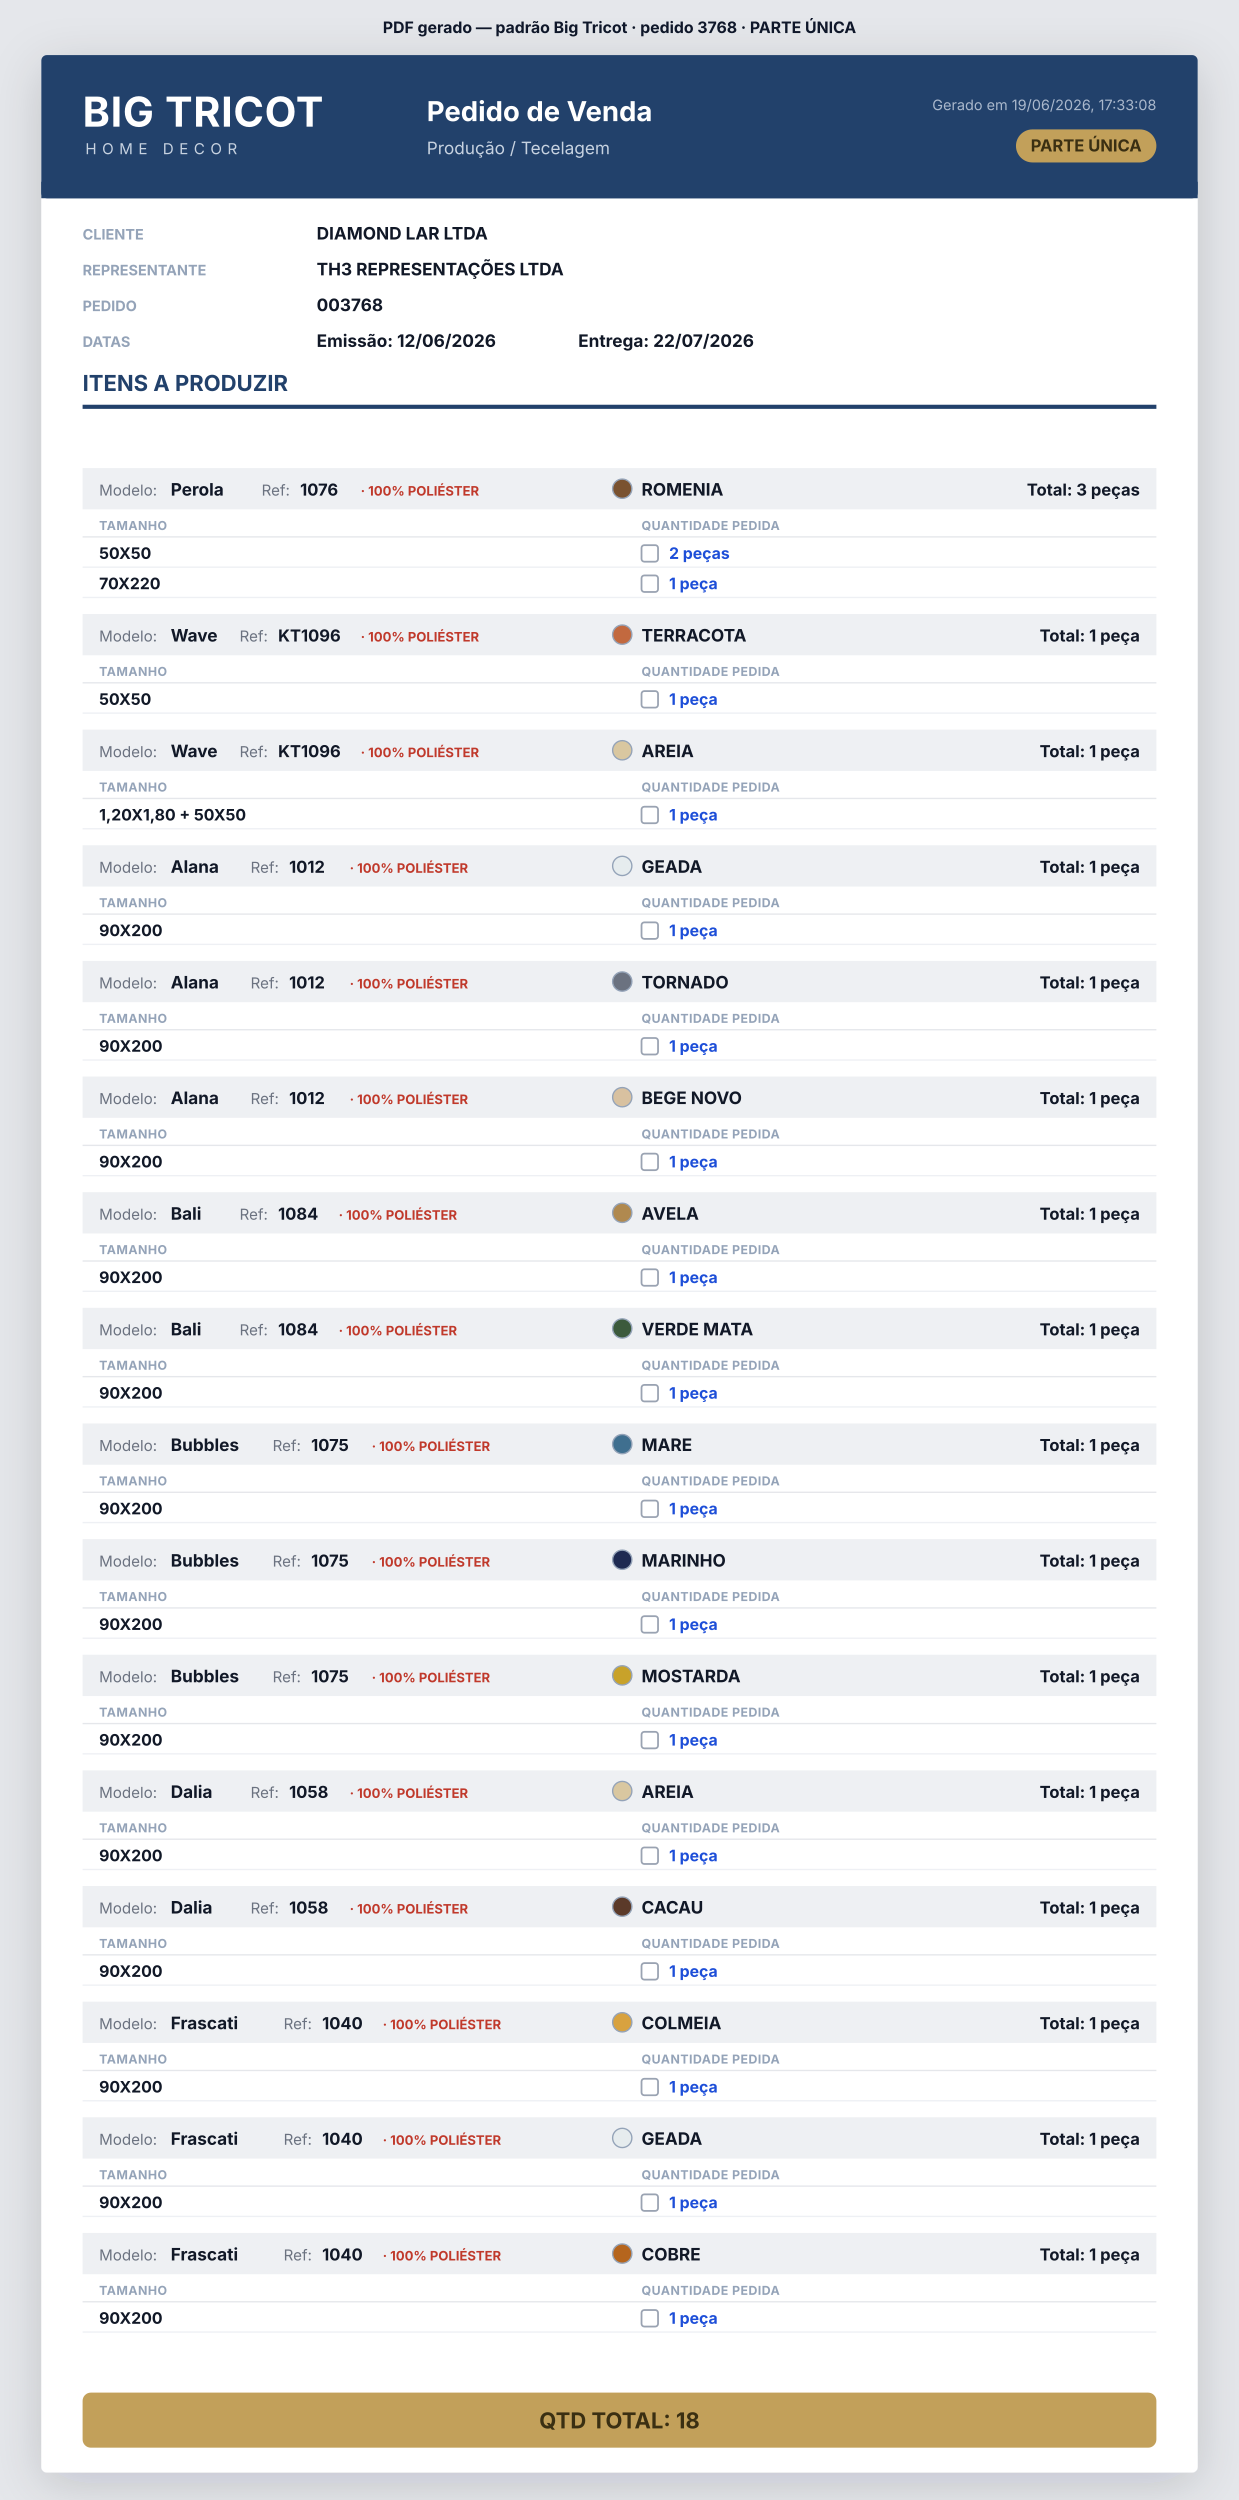
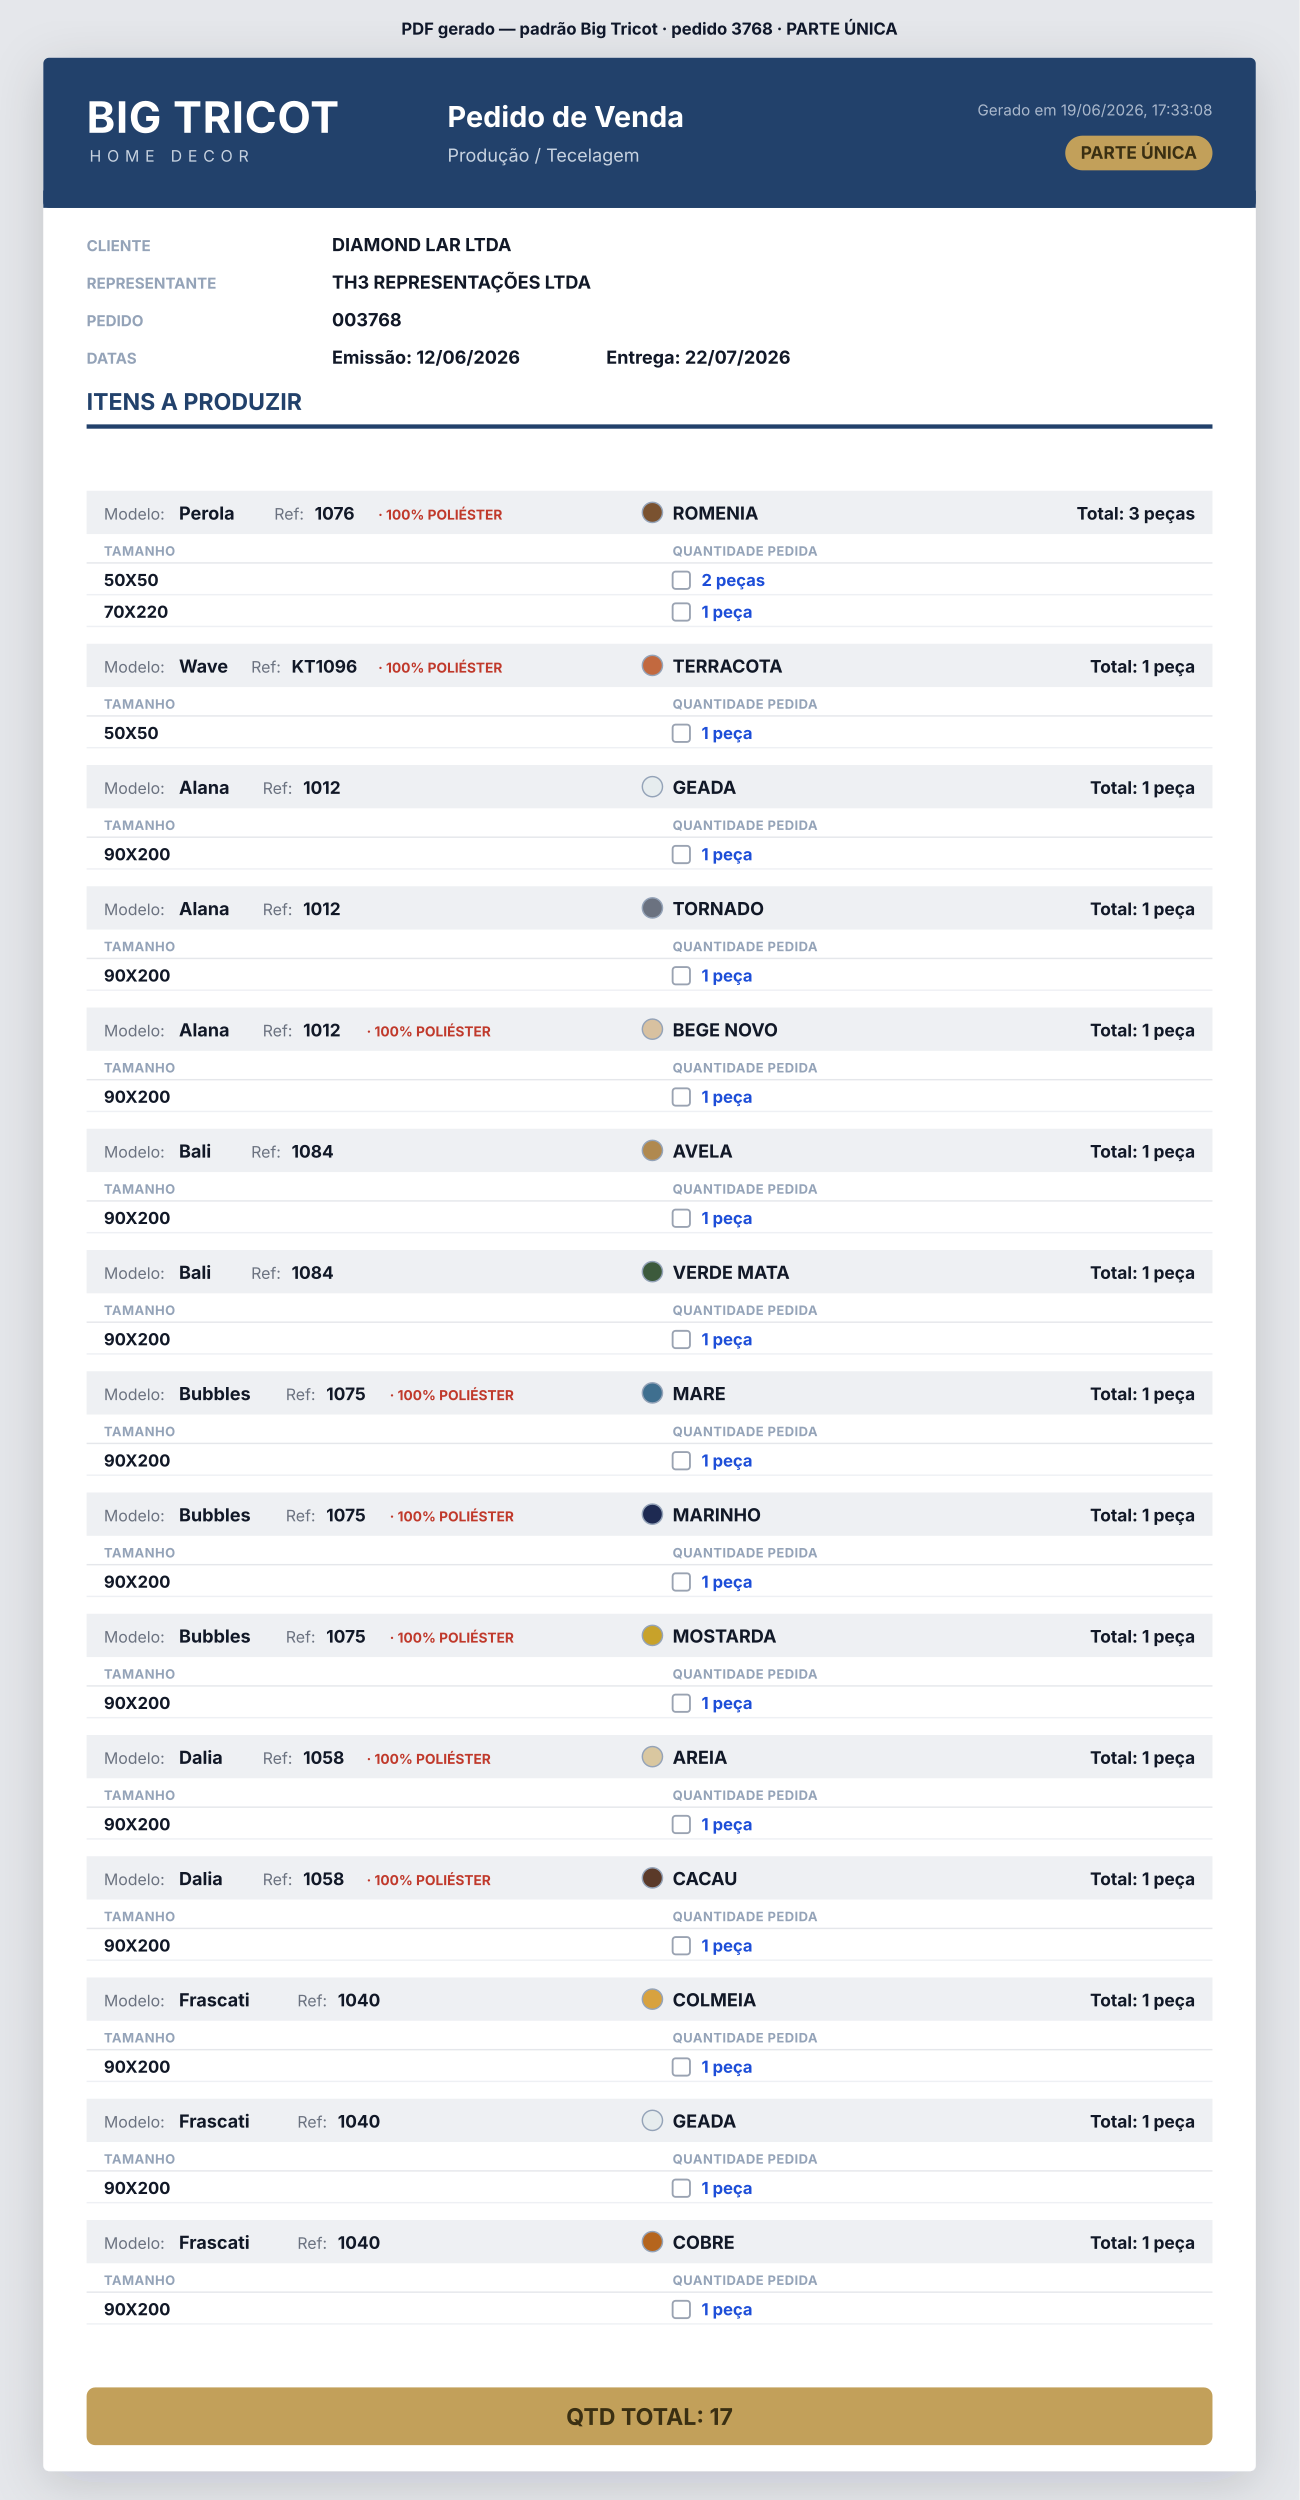
- <svg xmlns="http://www.w3.org/2000/svg" width="900" height="1816" viewBox="0 0 900 1816" font-family="Inter, Segoe UI, Helvetica, Arial, sans-serif">
+ <svg xmlns="http://www.w3.org/2000/svg" width="900" height="1732" viewBox="0 0 900 1732" font-family="Inter, Segoe UI, Helvetica, Arial, sans-serif">
  <defs>
    <filter id="paper" x="-5%" y="-2%" width="110%" height="104%">
      <feDropShadow dx="0" dy="8" stdDeviation="18" flood-color="#0f172a" flood-opacity="0.16" />
    </filter>
  </defs>
-   <rect x="0" y="0" width="900" height="1816" rx="0" fill="#e5e7eb" />
+   <rect x="0" y="0" width="900" height="1732" rx="0" fill="#e5e7eb" />
  <text x="450.0" y="24" font-size="11.5" fill="#0f172a" font-weight="bold" text-anchor="middle">PDF gerado — padrão Big Tricot · pedido 3768 · PARTE ÚNICA</text>
-   <rect x="30" y="40" width="840" height="1756" rx="4" fill="#ffffff" filter="url(#paper)" />
+   <rect x="30" y="40" width="840" height="1672" rx="4" fill="#ffffff" filter="url(#paper)" />
  <rect x="30" y="40" width="840" height="104" rx="4" fill="#22416b" />
  <rect x="30" y="132" width="840" height="12" rx="0" fill="#22416b" />
  <text x="60" y="92" font-size="30" fill="#ffffff" font-weight="bold" text-anchor="start" letter-spacing="0.5">BIG TRICOT</text>
  <text x="62" y="112" font-size="11" fill="#c7d2e0" font-weight="normal" text-anchor="start" letter-spacing="4">HOME DECOR</text>
  <text x="310" y="88" font-size="20" fill="#ffffff" font-weight="bold" text-anchor="start">Pedido de Venda</text>
  <text x="310" y="112" font-size="12.5" fill="#c7d2e0" font-weight="normal" text-anchor="start">Produção / Tecelagem</text>
  <text x="840" y="80" font-size="10.5" fill="#aab8cc" font-weight="normal" text-anchor="end">Gerado em 19/06/2026, 17:33:08</text>
  <rect x="738" y="94" width="102" height="24" rx="12" fill="#c2a05a" />
  <text x="789.0" y="110" font-size="12" fill="#3a2f12" font-weight="bold" text-anchor="middle">PARTE ÚNICA</text>
  <text x="60" y="174" font-size="10.5" fill="#94a3b8" font-weight="bold" text-anchor="start">CLIENTE</text>
  <text x="230" y="174" font-size="12.5" fill="#111827" font-weight="bold" text-anchor="start">DIAMOND LAR LTDA</text>
  <text x="60" y="200" font-size="10.5" fill="#94a3b8" font-weight="bold" text-anchor="start">REPRESENTANTE</text>
  <text x="230" y="200" font-size="12.5" fill="#111827" font-weight="bold" text-anchor="start">TH3 REPRESENTAÇÕES LTDA</text>
  <text x="60" y="226" font-size="10.5" fill="#94a3b8" font-weight="bold" text-anchor="start">PEDIDO</text>
  <text x="230" y="226" font-size="12.5" fill="#111827" font-weight="bold" text-anchor="start">003768</text>
  <text x="60" y="252" font-size="10.5" fill="#94a3b8" font-weight="bold" text-anchor="start">DATAS</text>
  <text x="230" y="252" font-size="12.5" fill="#111827" font-weight="bold" text-anchor="start">Emissão: 12/06/2026</text>
  <text x="420" y="252" font-size="12.5" fill="#111827" font-weight="bold" text-anchor="start">Entrega: 22/07/2026</text>
  <text x="60" y="284" font-size="16" fill="#22416b" font-weight="bold" text-anchor="start">ITENS A PRODUZIR</text>
  <rect x="60" y="294" width="780" height="3" rx="0" fill="#22416b" />
  <rect x="60" y="340" width="780" height="30" rx="0" fill="#eef0f3" />
  <text x="72" y="360" font-size="11" fill="#6b7280" font-weight="normal" text-anchor="start">Modelo:</text>
  <text x="124" y="360" font-size="12.5" fill="#111827" font-weight="bold" text-anchor="start">Perola</text>
  <text x="190" y="360" font-size="11" fill="#6b7280" font-weight="normal" text-anchor="start">Ref:</text>
  <text x="218" y="360" font-size="12" fill="#111827" font-weight="bold" text-anchor="start">1076</text>
  <text x="262" y="360" font-size="9.5" fill="#c0392b" font-weight="bold" text-anchor="start">· 100% POLIÉSTER</text>
  <circle cx="452.0" cy="355" r="7" fill="#7a5230" stroke="#94a3b8" stroke-width="1" />
  <text x="466.0" y="360" font-size="12.5" fill="#111827" font-weight="bold" text-anchor="start">ROMENIA</text>
  <text x="828" y="360" font-size="12" fill="#111827" font-weight="bold" text-anchor="end">Total: 3 peças</text>
  <text x="72" y="385" font-size="9" fill="#94a3b8" font-weight="bold" text-anchor="start" letter-spacing="0.3">TAMANHO</text>
  <text x="466.0" y="385" font-size="9" fill="#94a3b8" font-weight="bold" text-anchor="start" letter-spacing="0.3">QUANTIDADE PEDIDA</text>
  <line x1="60" y1="390" x2="840" y2="390" stroke="#e5e7eb" stroke-width="1" />
  <text x="72" y="406" font-size="11.5" fill="#111827" font-weight="bold" text-anchor="start">50X50</text>
  <rect x="466.0" y="396" width="12" height="12" rx="2" fill="#ffffff" stroke="#9aa3b2" stroke-width="1.3" />
  <text x="486.0" y="406" font-size="11.5" fill="#1d4ed8" font-weight="bold" text-anchor="start">2 peças</text>
  <line x1="60" y1="412" x2="840" y2="412" stroke="#eef0f4" stroke-width="1" />
  <text x="72" y="428" font-size="11.5" fill="#111827" font-weight="bold" text-anchor="start">70X220</text>
  <rect x="466.0" y="418" width="12" height="12" rx="2" fill="#ffffff" stroke="#9aa3b2" stroke-width="1.3" />
  <text x="486.0" y="428" font-size="11.5" fill="#1d4ed8" font-weight="bold" text-anchor="start">1 peça</text>
  <line x1="60" y1="434" x2="840" y2="434" stroke="#eef0f4" stroke-width="1" />
  <rect x="60" y="446" width="780" height="30" rx="0" fill="#eef0f3" />
  <text x="72" y="466" font-size="11" fill="#6b7280" font-weight="normal" text-anchor="start">Modelo:</text>
  <text x="124" y="466" font-size="12.5" fill="#111827" font-weight="bold" text-anchor="start">Wave</text>
  <text x="174" y="466" font-size="11" fill="#6b7280" font-weight="normal" text-anchor="start">Ref:</text>
  <text x="202" y="466" font-size="12" fill="#111827" font-weight="bold" text-anchor="start">KT1096</text>
  <text x="262" y="466" font-size="9.5" fill="#c0392b" font-weight="bold" text-anchor="start">· 100% POLIÉSTER</text>
  <circle cx="452.0" cy="461" r="7" fill="#c2693f" stroke="#94a3b8" stroke-width="1" />
  <text x="466.0" y="466" font-size="12.5" fill="#111827" font-weight="bold" text-anchor="start">TERRACOTA</text>
  <text x="828" y="466" font-size="12" fill="#111827" font-weight="bold" text-anchor="end">Total: 1 peça</text>
  <text x="72" y="491" font-size="9" fill="#94a3b8" font-weight="bold" text-anchor="start" letter-spacing="0.3">TAMANHO</text>
  <text x="466.0" y="491" font-size="9" fill="#94a3b8" font-weight="bold" text-anchor="start" letter-spacing="0.3">QUANTIDADE PEDIDA</text>
  <line x1="60" y1="496" x2="840" y2="496" stroke="#e5e7eb" stroke-width="1" />
  <text x="72" y="512" font-size="11.5" fill="#111827" font-weight="bold" text-anchor="start">50X50</text>
  <rect x="466.0" y="502" width="12" height="12" rx="2" fill="#ffffff" stroke="#9aa3b2" stroke-width="1.3" />
  <text x="486.0" y="512" font-size="11.5" fill="#1d4ed8" font-weight="bold" text-anchor="start">1 peça</text>
  <line x1="60" y1="518" x2="840" y2="518" stroke="#eef0f4" stroke-width="1" />
  <rect x="60" y="530" width="780" height="30" rx="0" fill="#eef0f3" />
  <text x="72" y="550" font-size="11" fill="#6b7280" font-weight="normal" text-anchor="start">Modelo:</text>
-   <text x="124" y="550" font-size="12.5" fill="#111827" font-weight="bold" text-anchor="start">Wave</text>
-   <text x="174" y="550" font-size="11" fill="#6b7280" font-weight="normal" text-anchor="start">Ref:</text>
-   <text x="202" y="550" font-size="12" fill="#111827" font-weight="bold" text-anchor="start">KT1096</text>
-   <text x="262" y="550" font-size="9.5" fill="#c0392b" font-weight="bold" text-anchor="start">· 100% POLIÉSTER</text>
-   <circle cx="452.0" cy="545" r="7" fill="#d9c7a0" stroke="#94a3b8" stroke-width="1" />
-   <text x="466.0" y="550" font-size="12.5" fill="#111827" font-weight="bold" text-anchor="start">AREIA</text>
+   <text x="124" y="550" font-size="12.5" fill="#111827" font-weight="bold" text-anchor="start">Alana</text>
+   <text x="182" y="550" font-size="11" fill="#6b7280" font-weight="normal" text-anchor="start">Ref:</text>
+   <text x="210" y="550" font-size="12" fill="#111827" font-weight="bold" text-anchor="start">1012</text>
+   <circle cx="452.0" cy="545" r="7" fill="#e6ecee" stroke="#94a3b8" stroke-width="1" />
+   <text x="466.0" y="550" font-size="12.5" fill="#111827" font-weight="bold" text-anchor="start">GEADA</text>
  <text x="828" y="550" font-size="12" fill="#111827" font-weight="bold" text-anchor="end">Total: 1 peça</text>
  <text x="72" y="575" font-size="9" fill="#94a3b8" font-weight="bold" text-anchor="start" letter-spacing="0.3">TAMANHO</text>
  <text x="466.0" y="575" font-size="9" fill="#94a3b8" font-weight="bold" text-anchor="start" letter-spacing="0.3">QUANTIDADE PEDIDA</text>
  <line x1="60" y1="580" x2="840" y2="580" stroke="#e5e7eb" stroke-width="1" />
-   <text x="72" y="596" font-size="11.5" fill="#111827" font-weight="bold" text-anchor="start">1,20X1,80 + 50X50</text>
+   <text x="72" y="596" font-size="11.5" fill="#111827" font-weight="bold" text-anchor="start">90X200</text>
  <rect x="466.0" y="586" width="12" height="12" rx="2" fill="#ffffff" stroke="#9aa3b2" stroke-width="1.3" />
  <text x="486.0" y="596" font-size="11.5" fill="#1d4ed8" font-weight="bold" text-anchor="start">1 peça</text>
  <line x1="60" y1="602" x2="840" y2="602" stroke="#eef0f4" stroke-width="1" />
  <rect x="60" y="614" width="780" height="30" rx="0" fill="#eef0f3" />
  <text x="72" y="634" font-size="11" fill="#6b7280" font-weight="normal" text-anchor="start">Modelo:</text>
  <text x="124" y="634" font-size="12.5" fill="#111827" font-weight="bold" text-anchor="start">Alana</text>
  <text x="182" y="634" font-size="11" fill="#6b7280" font-weight="normal" text-anchor="start">Ref:</text>
  <text x="210" y="634" font-size="12" fill="#111827" font-weight="bold" text-anchor="start">1012</text>
-   <text x="254" y="634" font-size="9.5" fill="#c0392b" font-weight="bold" text-anchor="start">· 100% POLIÉSTER</text>
-   <circle cx="452.0" cy="629" r="7" fill="#e6ecee" stroke="#94a3b8" stroke-width="1" />
-   <text x="466.0" y="634" font-size="12.5" fill="#111827" font-weight="bold" text-anchor="start">GEADA</text>
+   <circle cx="452.0" cy="629" r="7" fill="#6b7280" stroke="#94a3b8" stroke-width="1" />
+   <text x="466.0" y="634" font-size="12.5" fill="#111827" font-weight="bold" text-anchor="start">TORNADO</text>
  <text x="828" y="634" font-size="12" fill="#111827" font-weight="bold" text-anchor="end">Total: 1 peça</text>
  <text x="72" y="659" font-size="9" fill="#94a3b8" font-weight="bold" text-anchor="start" letter-spacing="0.3">TAMANHO</text>
  <text x="466.0" y="659" font-size="9" fill="#94a3b8" font-weight="bold" text-anchor="start" letter-spacing="0.3">QUANTIDADE PEDIDA</text>
  <line x1="60" y1="664" x2="840" y2="664" stroke="#e5e7eb" stroke-width="1" />
  <text x="72" y="680" font-size="11.5" fill="#111827" font-weight="bold" text-anchor="start">90X200</text>
  <rect x="466.0" y="670" width="12" height="12" rx="2" fill="#ffffff" stroke="#9aa3b2" stroke-width="1.3" />
  <text x="486.0" y="680" font-size="11.5" fill="#1d4ed8" font-weight="bold" text-anchor="start">1 peça</text>
  <line x1="60" y1="686" x2="840" y2="686" stroke="#eef0f4" stroke-width="1" />
  <rect x="60" y="698" width="780" height="30" rx="0" fill="#eef0f3" />
  <text x="72" y="718" font-size="11" fill="#6b7280" font-weight="normal" text-anchor="start">Modelo:</text>
  <text x="124" y="718" font-size="12.5" fill="#111827" font-weight="bold" text-anchor="start">Alana</text>
  <text x="182" y="718" font-size="11" fill="#6b7280" font-weight="normal" text-anchor="start">Ref:</text>
  <text x="210" y="718" font-size="12" fill="#111827" font-weight="bold" text-anchor="start">1012</text>
  <text x="254" y="718" font-size="9.5" fill="#c0392b" font-weight="bold" text-anchor="start">· 100% POLIÉSTER</text>
-   <circle cx="452.0" cy="713" r="7" fill="#6b7280" stroke="#94a3b8" stroke-width="1" />
-   <text x="466.0" y="718" font-size="12.5" fill="#111827" font-weight="bold" text-anchor="start">TORNADO</text>
+   <circle cx="452.0" cy="713" r="7" fill="#d8c1a0" stroke="#94a3b8" stroke-width="1" />
+   <text x="466.0" y="718" font-size="12.5" fill="#111827" font-weight="bold" text-anchor="start">BEGE NOVO</text>
  <text x="828" y="718" font-size="12" fill="#111827" font-weight="bold" text-anchor="end">Total: 1 peça</text>
  <text x="72" y="743" font-size="9" fill="#94a3b8" font-weight="bold" text-anchor="start" letter-spacing="0.3">TAMANHO</text>
  <text x="466.0" y="743" font-size="9" fill="#94a3b8" font-weight="bold" text-anchor="start" letter-spacing="0.3">QUANTIDADE PEDIDA</text>
  <line x1="60" y1="748" x2="840" y2="748" stroke="#e5e7eb" stroke-width="1" />
  <text x="72" y="764" font-size="11.5" fill="#111827" font-weight="bold" text-anchor="start">90X200</text>
  <rect x="466.0" y="754" width="12" height="12" rx="2" fill="#ffffff" stroke="#9aa3b2" stroke-width="1.3" />
  <text x="486.0" y="764" font-size="11.5" fill="#1d4ed8" font-weight="bold" text-anchor="start">1 peça</text>
  <line x1="60" y1="770" x2="840" y2="770" stroke="#eef0f4" stroke-width="1" />
  <rect x="60" y="782" width="780" height="30" rx="0" fill="#eef0f3" />
  <text x="72" y="802" font-size="11" fill="#6b7280" font-weight="normal" text-anchor="start">Modelo:</text>
-   <text x="124" y="802" font-size="12.5" fill="#111827" font-weight="bold" text-anchor="start">Alana</text>
-   <text x="182" y="802" font-size="11" fill="#6b7280" font-weight="normal" text-anchor="start">Ref:</text>
-   <text x="210" y="802" font-size="12" fill="#111827" font-weight="bold" text-anchor="start">1012</text>
-   <text x="254" y="802" font-size="9.5" fill="#c0392b" font-weight="bold" text-anchor="start">· 100% POLIÉSTER</text>
-   <circle cx="452.0" cy="797" r="7" fill="#d8c1a0" stroke="#94a3b8" stroke-width="1" />
-   <text x="466.0" y="802" font-size="12.5" fill="#111827" font-weight="bold" text-anchor="start">BEGE NOVO</text>
+   <text x="124" y="802" font-size="12.5" fill="#111827" font-weight="bold" text-anchor="start">Bali</text>
+   <text x="174" y="802" font-size="11" fill="#6b7280" font-weight="normal" text-anchor="start">Ref:</text>
+   <text x="202" y="802" font-size="12" fill="#111827" font-weight="bold" text-anchor="start">1084</text>
+   <circle cx="452.0" cy="797" r="7" fill="#b0894f" stroke="#94a3b8" stroke-width="1" />
+   <text x="466.0" y="802" font-size="12.5" fill="#111827" font-weight="bold" text-anchor="start">AVELA</text>
  <text x="828" y="802" font-size="12" fill="#111827" font-weight="bold" text-anchor="end">Total: 1 peça</text>
  <text x="72" y="827" font-size="9" fill="#94a3b8" font-weight="bold" text-anchor="start" letter-spacing="0.3">TAMANHO</text>
  <text x="466.0" y="827" font-size="9" fill="#94a3b8" font-weight="bold" text-anchor="start" letter-spacing="0.3">QUANTIDADE PEDIDA</text>
  <line x1="60" y1="832" x2="840" y2="832" stroke="#e5e7eb" stroke-width="1" />
  <text x="72" y="848" font-size="11.5" fill="#111827" font-weight="bold" text-anchor="start">90X200</text>
  <rect x="466.0" y="838" width="12" height="12" rx="2" fill="#ffffff" stroke="#9aa3b2" stroke-width="1.3" />
  <text x="486.0" y="848" font-size="11.5" fill="#1d4ed8" font-weight="bold" text-anchor="start">1 peça</text>
  <line x1="60" y1="854" x2="840" y2="854" stroke="#eef0f4" stroke-width="1" />
  <rect x="60" y="866" width="780" height="30" rx="0" fill="#eef0f3" />
  <text x="72" y="886" font-size="11" fill="#6b7280" font-weight="normal" text-anchor="start">Modelo:</text>
  <text x="124" y="886" font-size="12.5" fill="#111827" font-weight="bold" text-anchor="start">Bali</text>
  <text x="174" y="886" font-size="11" fill="#6b7280" font-weight="normal" text-anchor="start">Ref:</text>
  <text x="202" y="886" font-size="12" fill="#111827" font-weight="bold" text-anchor="start">1084</text>
-   <text x="246" y="886" font-size="9.5" fill="#c0392b" font-weight="bold" text-anchor="start">· 100% POLIÉSTER</text>
-   <circle cx="452.0" cy="881" r="7" fill="#b0894f" stroke="#94a3b8" stroke-width="1" />
-   <text x="466.0" y="886" font-size="12.5" fill="#111827" font-weight="bold" text-anchor="start">AVELA</text>
+   <circle cx="452.0" cy="881" r="7" fill="#3c5a3c" stroke="#94a3b8" stroke-width="1" />
+   <text x="466.0" y="886" font-size="12.5" fill="#111827" font-weight="bold" text-anchor="start">VERDE MATA</text>
  <text x="828" y="886" font-size="12" fill="#111827" font-weight="bold" text-anchor="end">Total: 1 peça</text>
  <text x="72" y="911" font-size="9" fill="#94a3b8" font-weight="bold" text-anchor="start" letter-spacing="0.3">TAMANHO</text>
  <text x="466.0" y="911" font-size="9" fill="#94a3b8" font-weight="bold" text-anchor="start" letter-spacing="0.3">QUANTIDADE PEDIDA</text>
  <line x1="60" y1="916" x2="840" y2="916" stroke="#e5e7eb" stroke-width="1" />
  <text x="72" y="932" font-size="11.5" fill="#111827" font-weight="bold" text-anchor="start">90X200</text>
  <rect x="466.0" y="922" width="12" height="12" rx="2" fill="#ffffff" stroke="#9aa3b2" stroke-width="1.3" />
  <text x="486.0" y="932" font-size="11.5" fill="#1d4ed8" font-weight="bold" text-anchor="start">1 peça</text>
  <line x1="60" y1="938" x2="840" y2="938" stroke="#eef0f4" stroke-width="1" />
  <rect x="60" y="950" width="780" height="30" rx="0" fill="#eef0f3" />
  <text x="72" y="970" font-size="11" fill="#6b7280" font-weight="normal" text-anchor="start">Modelo:</text>
-   <text x="124" y="970" font-size="12.5" fill="#111827" font-weight="bold" text-anchor="start">Bali</text>
-   <text x="174" y="970" font-size="11" fill="#6b7280" font-weight="normal" text-anchor="start">Ref:</text>
-   <text x="202" y="970" font-size="12" fill="#111827" font-weight="bold" text-anchor="start">1084</text>
-   <text x="246" y="970" font-size="9.5" fill="#c0392b" font-weight="bold" text-anchor="start">· 100% POLIÉSTER</text>
-   <circle cx="452.0" cy="965" r="7" fill="#3c5a3c" stroke="#94a3b8" stroke-width="1" />
-   <text x="466.0" y="970" font-size="12.5" fill="#111827" font-weight="bold" text-anchor="start">VERDE MATA</text>
+   <text x="124" y="970" font-size="12.5" fill="#111827" font-weight="bold" text-anchor="start">Bubbles</text>
+   <text x="198" y="970" font-size="11" fill="#6b7280" font-weight="normal" text-anchor="start">Ref:</text>
+   <text x="226" y="970" font-size="12" fill="#111827" font-weight="bold" text-anchor="start">1075</text>
+   <text x="270" y="970" font-size="9.5" fill="#c0392b" font-weight="bold" text-anchor="start">· 100% POLIÉSTER</text>
+   <circle cx="452.0" cy="965" r="7" fill="#3f6f8f" stroke="#94a3b8" stroke-width="1" />
+   <text x="466.0" y="970" font-size="12.5" fill="#111827" font-weight="bold" text-anchor="start">MARE</text>
  <text x="828" y="970" font-size="12" fill="#111827" font-weight="bold" text-anchor="end">Total: 1 peça</text>
  <text x="72" y="995" font-size="9" fill="#94a3b8" font-weight="bold" text-anchor="start" letter-spacing="0.3">TAMANHO</text>
  <text x="466.0" y="995" font-size="9" fill="#94a3b8" font-weight="bold" text-anchor="start" letter-spacing="0.3">QUANTIDADE PEDIDA</text>
  <line x1="60" y1="1000" x2="840" y2="1000" stroke="#e5e7eb" stroke-width="1" />
  <text x="72" y="1016" font-size="11.5" fill="#111827" font-weight="bold" text-anchor="start">90X200</text>
  <rect x="466.0" y="1006" width="12" height="12" rx="2" fill="#ffffff" stroke="#9aa3b2" stroke-width="1.3" />
  <text x="486.0" y="1016" font-size="11.5" fill="#1d4ed8" font-weight="bold" text-anchor="start">1 peça</text>
  <line x1="60" y1="1022" x2="840" y2="1022" stroke="#eef0f4" stroke-width="1" />
  <rect x="60" y="1034" width="780" height="30" rx="0" fill="#eef0f3" />
  <text x="72" y="1054" font-size="11" fill="#6b7280" font-weight="normal" text-anchor="start">Modelo:</text>
  <text x="124" y="1054" font-size="12.5" fill="#111827" font-weight="bold" text-anchor="start">Bubbles</text>
  <text x="198" y="1054" font-size="11" fill="#6b7280" font-weight="normal" text-anchor="start">Ref:</text>
  <text x="226" y="1054" font-size="12" fill="#111827" font-weight="bold" text-anchor="start">1075</text>
  <text x="270" y="1054" font-size="9.5" fill="#c0392b" font-weight="bold" text-anchor="start">· 100% POLIÉSTER</text>
-   <circle cx="452.0" cy="1049" r="7" fill="#3f6f8f" stroke="#94a3b8" stroke-width="1" />
-   <text x="466.0" y="1054" font-size="12.5" fill="#111827" font-weight="bold" text-anchor="start">MARE</text>
+   <circle cx="452.0" cy="1049" r="7" fill="#1e2a52" stroke="#94a3b8" stroke-width="1" />
+   <text x="466.0" y="1054" font-size="12.5" fill="#111827" font-weight="bold" text-anchor="start">MARINHO</text>
  <text x="828" y="1054" font-size="12" fill="#111827" font-weight="bold" text-anchor="end">Total: 1 peça</text>
  <text x="72" y="1079" font-size="9" fill="#94a3b8" font-weight="bold" text-anchor="start" letter-spacing="0.3">TAMANHO</text>
  <text x="466.0" y="1079" font-size="9" fill="#94a3b8" font-weight="bold" text-anchor="start" letter-spacing="0.3">QUANTIDADE PEDIDA</text>
  <line x1="60" y1="1084" x2="840" y2="1084" stroke="#e5e7eb" stroke-width="1" />
  <text x="72" y="1100" font-size="11.5" fill="#111827" font-weight="bold" text-anchor="start">90X200</text>
  <rect x="466.0" y="1090" width="12" height="12" rx="2" fill="#ffffff" stroke="#9aa3b2" stroke-width="1.3" />
  <text x="486.0" y="1100" font-size="11.5" fill="#1d4ed8" font-weight="bold" text-anchor="start">1 peça</text>
  <line x1="60" y1="1106" x2="840" y2="1106" stroke="#eef0f4" stroke-width="1" />
  <rect x="60" y="1118" width="780" height="30" rx="0" fill="#eef0f3" />
  <text x="72" y="1138" font-size="11" fill="#6b7280" font-weight="normal" text-anchor="start">Modelo:</text>
  <text x="124" y="1138" font-size="12.5" fill="#111827" font-weight="bold" text-anchor="start">Bubbles</text>
  <text x="198" y="1138" font-size="11" fill="#6b7280" font-weight="normal" text-anchor="start">Ref:</text>
  <text x="226" y="1138" font-size="12" fill="#111827" font-weight="bold" text-anchor="start">1075</text>
  <text x="270" y="1138" font-size="9.5" fill="#c0392b" font-weight="bold" text-anchor="start">· 100% POLIÉSTER</text>
-   <circle cx="452.0" cy="1133" r="7" fill="#1e2a52" stroke="#94a3b8" stroke-width="1" />
-   <text x="466.0" y="1138" font-size="12.5" fill="#111827" font-weight="bold" text-anchor="start">MARINHO</text>
+   <circle cx="452.0" cy="1133" r="7" fill="#c8a22a" stroke="#94a3b8" stroke-width="1" />
+   <text x="466.0" y="1138" font-size="12.5" fill="#111827" font-weight="bold" text-anchor="start">MOSTARDA</text>
  <text x="828" y="1138" font-size="12" fill="#111827" font-weight="bold" text-anchor="end">Total: 1 peça</text>
  <text x="72" y="1163" font-size="9" fill="#94a3b8" font-weight="bold" text-anchor="start" letter-spacing="0.3">TAMANHO</text>
  <text x="466.0" y="1163" font-size="9" fill="#94a3b8" font-weight="bold" text-anchor="start" letter-spacing="0.3">QUANTIDADE PEDIDA</text>
  <line x1="60" y1="1168" x2="840" y2="1168" stroke="#e5e7eb" stroke-width="1" />
  <text x="72" y="1184" font-size="11.5" fill="#111827" font-weight="bold" text-anchor="start">90X200</text>
  <rect x="466.0" y="1174" width="12" height="12" rx="2" fill="#ffffff" stroke="#9aa3b2" stroke-width="1.3" />
  <text x="486.0" y="1184" font-size="11.5" fill="#1d4ed8" font-weight="bold" text-anchor="start">1 peça</text>
  <line x1="60" y1="1190" x2="840" y2="1190" stroke="#eef0f4" stroke-width="1" />
  <rect x="60" y="1202" width="780" height="30" rx="0" fill="#eef0f3" />
  <text x="72" y="1222" font-size="11" fill="#6b7280" font-weight="normal" text-anchor="start">Modelo:</text>
-   <text x="124" y="1222" font-size="12.5" fill="#111827" font-weight="bold" text-anchor="start">Bubbles</text>
-   <text x="198" y="1222" font-size="11" fill="#6b7280" font-weight="normal" text-anchor="start">Ref:</text>
-   <text x="226" y="1222" font-size="12" fill="#111827" font-weight="bold" text-anchor="start">1075</text>
-   <text x="270" y="1222" font-size="9.5" fill="#c0392b" font-weight="bold" text-anchor="start">· 100% POLIÉSTER</text>
-   <circle cx="452.0" cy="1217" r="7" fill="#c8a22a" stroke="#94a3b8" stroke-width="1" />
-   <text x="466.0" y="1222" font-size="12.5" fill="#111827" font-weight="bold" text-anchor="start">MOSTARDA</text>
+   <text x="124" y="1222" font-size="12.5" fill="#111827" font-weight="bold" text-anchor="start">Dalia</text>
+   <text x="182" y="1222" font-size="11" fill="#6b7280" font-weight="normal" text-anchor="start">Ref:</text>
+   <text x="210" y="1222" font-size="12" fill="#111827" font-weight="bold" text-anchor="start">1058</text>
+   <text x="254" y="1222" font-size="9.5" fill="#c0392b" font-weight="bold" text-anchor="start">· 100% POLIÉSTER</text>
+   <circle cx="452.0" cy="1217" r="7" fill="#d9c7a0" stroke="#94a3b8" stroke-width="1" />
+   <text x="466.0" y="1222" font-size="12.5" fill="#111827" font-weight="bold" text-anchor="start">AREIA</text>
  <text x="828" y="1222" font-size="12" fill="#111827" font-weight="bold" text-anchor="end">Total: 1 peça</text>
  <text x="72" y="1247" font-size="9" fill="#94a3b8" font-weight="bold" text-anchor="start" letter-spacing="0.3">TAMANHO</text>
  <text x="466.0" y="1247" font-size="9" fill="#94a3b8" font-weight="bold" text-anchor="start" letter-spacing="0.3">QUANTIDADE PEDIDA</text>
  <line x1="60" y1="1252" x2="840" y2="1252" stroke="#e5e7eb" stroke-width="1" />
  <text x="72" y="1268" font-size="11.5" fill="#111827" font-weight="bold" text-anchor="start">90X200</text>
  <rect x="466.0" y="1258" width="12" height="12" rx="2" fill="#ffffff" stroke="#9aa3b2" stroke-width="1.3" />
  <text x="486.0" y="1268" font-size="11.5" fill="#1d4ed8" font-weight="bold" text-anchor="start">1 peça</text>
  <line x1="60" y1="1274" x2="840" y2="1274" stroke="#eef0f4" stroke-width="1" />
  <rect x="60" y="1286" width="780" height="30" rx="0" fill="#eef0f3" />
  <text x="72" y="1306" font-size="11" fill="#6b7280" font-weight="normal" text-anchor="start">Modelo:</text>
  <text x="124" y="1306" font-size="12.5" fill="#111827" font-weight="bold" text-anchor="start">Dalia</text>
  <text x="182" y="1306" font-size="11" fill="#6b7280" font-weight="normal" text-anchor="start">Ref:</text>
  <text x="210" y="1306" font-size="12" fill="#111827" font-weight="bold" text-anchor="start">1058</text>
  <text x="254" y="1306" font-size="9.5" fill="#c0392b" font-weight="bold" text-anchor="start">· 100% POLIÉSTER</text>
-   <circle cx="452.0" cy="1301" r="7" fill="#d9c7a0" stroke="#94a3b8" stroke-width="1" />
-   <text x="466.0" y="1306" font-size="12.5" fill="#111827" font-weight="bold" text-anchor="start">AREIA</text>
+   <circle cx="452.0" cy="1301" r="7" fill="#5b3a29" stroke="#94a3b8" stroke-width="1" />
+   <text x="466.0" y="1306" font-size="12.5" fill="#111827" font-weight="bold" text-anchor="start">CACAU</text>
  <text x="828" y="1306" font-size="12" fill="#111827" font-weight="bold" text-anchor="end">Total: 1 peça</text>
  <text x="72" y="1331" font-size="9" fill="#94a3b8" font-weight="bold" text-anchor="start" letter-spacing="0.3">TAMANHO</text>
  <text x="466.0" y="1331" font-size="9" fill="#94a3b8" font-weight="bold" text-anchor="start" letter-spacing="0.3">QUANTIDADE PEDIDA</text>
  <line x1="60" y1="1336" x2="840" y2="1336" stroke="#e5e7eb" stroke-width="1" />
  <text x="72" y="1352" font-size="11.5" fill="#111827" font-weight="bold" text-anchor="start">90X200</text>
  <rect x="466.0" y="1342" width="12" height="12" rx="2" fill="#ffffff" stroke="#9aa3b2" stroke-width="1.3" />
  <text x="486.0" y="1352" font-size="11.5" fill="#1d4ed8" font-weight="bold" text-anchor="start">1 peça</text>
  <line x1="60" y1="1358" x2="840" y2="1358" stroke="#eef0f4" stroke-width="1" />
  <rect x="60" y="1370" width="780" height="30" rx="0" fill="#eef0f3" />
  <text x="72" y="1390" font-size="11" fill="#6b7280" font-weight="normal" text-anchor="start">Modelo:</text>
-   <text x="124" y="1390" font-size="12.5" fill="#111827" font-weight="bold" text-anchor="start">Dalia</text>
-   <text x="182" y="1390" font-size="11" fill="#6b7280" font-weight="normal" text-anchor="start">Ref:</text>
-   <text x="210" y="1390" font-size="12" fill="#111827" font-weight="bold" text-anchor="start">1058</text>
-   <text x="254" y="1390" font-size="9.5" fill="#c0392b" font-weight="bold" text-anchor="start">· 100% POLIÉSTER</text>
-   <circle cx="452.0" cy="1385" r="7" fill="#5b3a29" stroke="#94a3b8" stroke-width="1" />
-   <text x="466.0" y="1390" font-size="12.5" fill="#111827" font-weight="bold" text-anchor="start">CACAU</text>
+   <text x="124" y="1390" font-size="12.5" fill="#111827" font-weight="bold" text-anchor="start">Frascati</text>
+   <text x="206" y="1390" font-size="11" fill="#6b7280" font-weight="normal" text-anchor="start">Ref:</text>
+   <text x="234" y="1390" font-size="12" fill="#111827" font-weight="bold" text-anchor="start">1040</text>
+   <circle cx="452.0" cy="1385" r="7" fill="#d8a23f" stroke="#94a3b8" stroke-width="1" />
+   <text x="466.0" y="1390" font-size="12.5" fill="#111827" font-weight="bold" text-anchor="start">COLMEIA</text>
  <text x="828" y="1390" font-size="12" fill="#111827" font-weight="bold" text-anchor="end">Total: 1 peça</text>
  <text x="72" y="1415" font-size="9" fill="#94a3b8" font-weight="bold" text-anchor="start" letter-spacing="0.3">TAMANHO</text>
  <text x="466.0" y="1415" font-size="9" fill="#94a3b8" font-weight="bold" text-anchor="start" letter-spacing="0.3">QUANTIDADE PEDIDA</text>
  <line x1="60" y1="1420" x2="840" y2="1420" stroke="#e5e7eb" stroke-width="1" />
  <text x="72" y="1436" font-size="11.5" fill="#111827" font-weight="bold" text-anchor="start">90X200</text>
  <rect x="466.0" y="1426" width="12" height="12" rx="2" fill="#ffffff" stroke="#9aa3b2" stroke-width="1.3" />
  <text x="486.0" y="1436" font-size="11.5" fill="#1d4ed8" font-weight="bold" text-anchor="start">1 peça</text>
  <line x1="60" y1="1442" x2="840" y2="1442" stroke="#eef0f4" stroke-width="1" />
  <rect x="60" y="1454" width="780" height="30" rx="0" fill="#eef0f3" />
  <text x="72" y="1474" font-size="11" fill="#6b7280" font-weight="normal" text-anchor="start">Modelo:</text>
  <text x="124" y="1474" font-size="12.5" fill="#111827" font-weight="bold" text-anchor="start">Frascati</text>
  <text x="206" y="1474" font-size="11" fill="#6b7280" font-weight="normal" text-anchor="start">Ref:</text>
  <text x="234" y="1474" font-size="12" fill="#111827" font-weight="bold" text-anchor="start">1040</text>
-   <text x="278" y="1474" font-size="9.5" fill="#c0392b" font-weight="bold" text-anchor="start">· 100% POLIÉSTER</text>
-   <circle cx="452.0" cy="1469" r="7" fill="#d8a23f" stroke="#94a3b8" stroke-width="1" />
-   <text x="466.0" y="1474" font-size="12.5" fill="#111827" font-weight="bold" text-anchor="start">COLMEIA</text>
+   <circle cx="452.0" cy="1469" r="7" fill="#e6ecee" stroke="#94a3b8" stroke-width="1" />
+   <text x="466.0" y="1474" font-size="12.5" fill="#111827" font-weight="bold" text-anchor="start">GEADA</text>
  <text x="828" y="1474" font-size="12" fill="#111827" font-weight="bold" text-anchor="end">Total: 1 peça</text>
  <text x="72" y="1499" font-size="9" fill="#94a3b8" font-weight="bold" text-anchor="start" letter-spacing="0.3">TAMANHO</text>
  <text x="466.0" y="1499" font-size="9" fill="#94a3b8" font-weight="bold" text-anchor="start" letter-spacing="0.3">QUANTIDADE PEDIDA</text>
  <line x1="60" y1="1504" x2="840" y2="1504" stroke="#e5e7eb" stroke-width="1" />
  <text x="72" y="1520" font-size="11.5" fill="#111827" font-weight="bold" text-anchor="start">90X200</text>
  <rect x="466.0" y="1510" width="12" height="12" rx="2" fill="#ffffff" stroke="#9aa3b2" stroke-width="1.3" />
  <text x="486.0" y="1520" font-size="11.5" fill="#1d4ed8" font-weight="bold" text-anchor="start">1 peça</text>
  <line x1="60" y1="1526" x2="840" y2="1526" stroke="#eef0f4" stroke-width="1" />
  <rect x="60" y="1538" width="780" height="30" rx="0" fill="#eef0f3" />
  <text x="72" y="1558" font-size="11" fill="#6b7280" font-weight="normal" text-anchor="start">Modelo:</text>
  <text x="124" y="1558" font-size="12.5" fill="#111827" font-weight="bold" text-anchor="start">Frascati</text>
  <text x="206" y="1558" font-size="11" fill="#6b7280" font-weight="normal" text-anchor="start">Ref:</text>
  <text x="234" y="1558" font-size="12" fill="#111827" font-weight="bold" text-anchor="start">1040</text>
-   <text x="278" y="1558" font-size="9.5" fill="#c0392b" font-weight="bold" text-anchor="start">· 100% POLIÉSTER</text>
-   <circle cx="452.0" cy="1553" r="7" fill="#e6ecee" stroke="#94a3b8" stroke-width="1" />
-   <text x="466.0" y="1558" font-size="12.5" fill="#111827" font-weight="bold" text-anchor="start">GEADA</text>
+   <circle cx="452.0" cy="1553" r="7" fill="#b5651d" stroke="#94a3b8" stroke-width="1" />
+   <text x="466.0" y="1558" font-size="12.5" fill="#111827" font-weight="bold" text-anchor="start">COBRE</text>
  <text x="828" y="1558" font-size="12" fill="#111827" font-weight="bold" text-anchor="end">Total: 1 peça</text>
  <text x="72" y="1583" font-size="9" fill="#94a3b8" font-weight="bold" text-anchor="start" letter-spacing="0.3">TAMANHO</text>
  <text x="466.0" y="1583" font-size="9" fill="#94a3b8" font-weight="bold" text-anchor="start" letter-spacing="0.3">QUANTIDADE PEDIDA</text>
  <line x1="60" y1="1588" x2="840" y2="1588" stroke="#e5e7eb" stroke-width="1" />
  <text x="72" y="1604" font-size="11.5" fill="#111827" font-weight="bold" text-anchor="start">90X200</text>
  <rect x="466.0" y="1594" width="12" height="12" rx="2" fill="#ffffff" stroke="#9aa3b2" stroke-width="1.3" />
  <text x="486.0" y="1604" font-size="11.5" fill="#1d4ed8" font-weight="bold" text-anchor="start">1 peça</text>
  <line x1="60" y1="1610" x2="840" y2="1610" stroke="#eef0f4" stroke-width="1" />
-   <rect x="60" y="1622" width="780" height="30" rx="0" fill="#eef0f3" />
-   <text x="72" y="1642" font-size="11" fill="#6b7280" font-weight="normal" text-anchor="start">Modelo:</text>
-   <text x="124" y="1642" font-size="12.5" fill="#111827" font-weight="bold" text-anchor="start">Frascati</text>
-   <text x="206" y="1642" font-size="11" fill="#6b7280" font-weight="normal" text-anchor="start">Ref:</text>
-   <text x="234" y="1642" font-size="12" fill="#111827" font-weight="bold" text-anchor="start">1040</text>
-   <text x="278" y="1642" font-size="9.5" fill="#c0392b" font-weight="bold" text-anchor="start">· 100% POLIÉSTER</text>
-   <circle cx="452.0" cy="1637" r="7" fill="#b5651d" stroke="#94a3b8" stroke-width="1" />
-   <text x="466.0" y="1642" font-size="12.5" fill="#111827" font-weight="bold" text-anchor="start">COBRE</text>
-   <text x="828" y="1642" font-size="12" fill="#111827" font-weight="bold" text-anchor="end">Total: 1 peça</text>
-   <text x="72" y="1667" font-size="9" fill="#94a3b8" font-weight="bold" text-anchor="start" letter-spacing="0.3">TAMANHO</text>
-   <text x="466.0" y="1667" font-size="9" fill="#94a3b8" font-weight="bold" text-anchor="start" letter-spacing="0.3">QUANTIDADE PEDIDA</text>
-   <line x1="60" y1="1672" x2="840" y2="1672" stroke="#e5e7eb" stroke-width="1" />
-   <text x="72" y="1688" font-size="11.5" fill="#111827" font-weight="bold" text-anchor="start">90X200</text>
-   <rect x="466.0" y="1678" width="12" height="12" rx="2" fill="#ffffff" stroke="#9aa3b2" stroke-width="1.3" />
-   <text x="486.0" y="1688" font-size="11.5" fill="#1d4ed8" font-weight="bold" text-anchor="start">1 peça</text>
-   <line x1="60" y1="1694" x2="840" y2="1694" stroke="#eef0f4" stroke-width="1" />
-   <rect x="60" y="1738" width="780" height="40" rx="6" fill="#c2a05a" />
-   <text x="450.0" y="1764" font-size="16" fill="#3a2f12" font-weight="bold" text-anchor="middle">QTD TOTAL: 18</text>
+   <rect x="60" y="1654" width="780" height="40" rx="6" fill="#c2a05a" />
+   <text x="450.0" y="1680" font-size="16" fill="#3a2f12" font-weight="bold" text-anchor="middle">QTD TOTAL: 17</text>
</svg>
